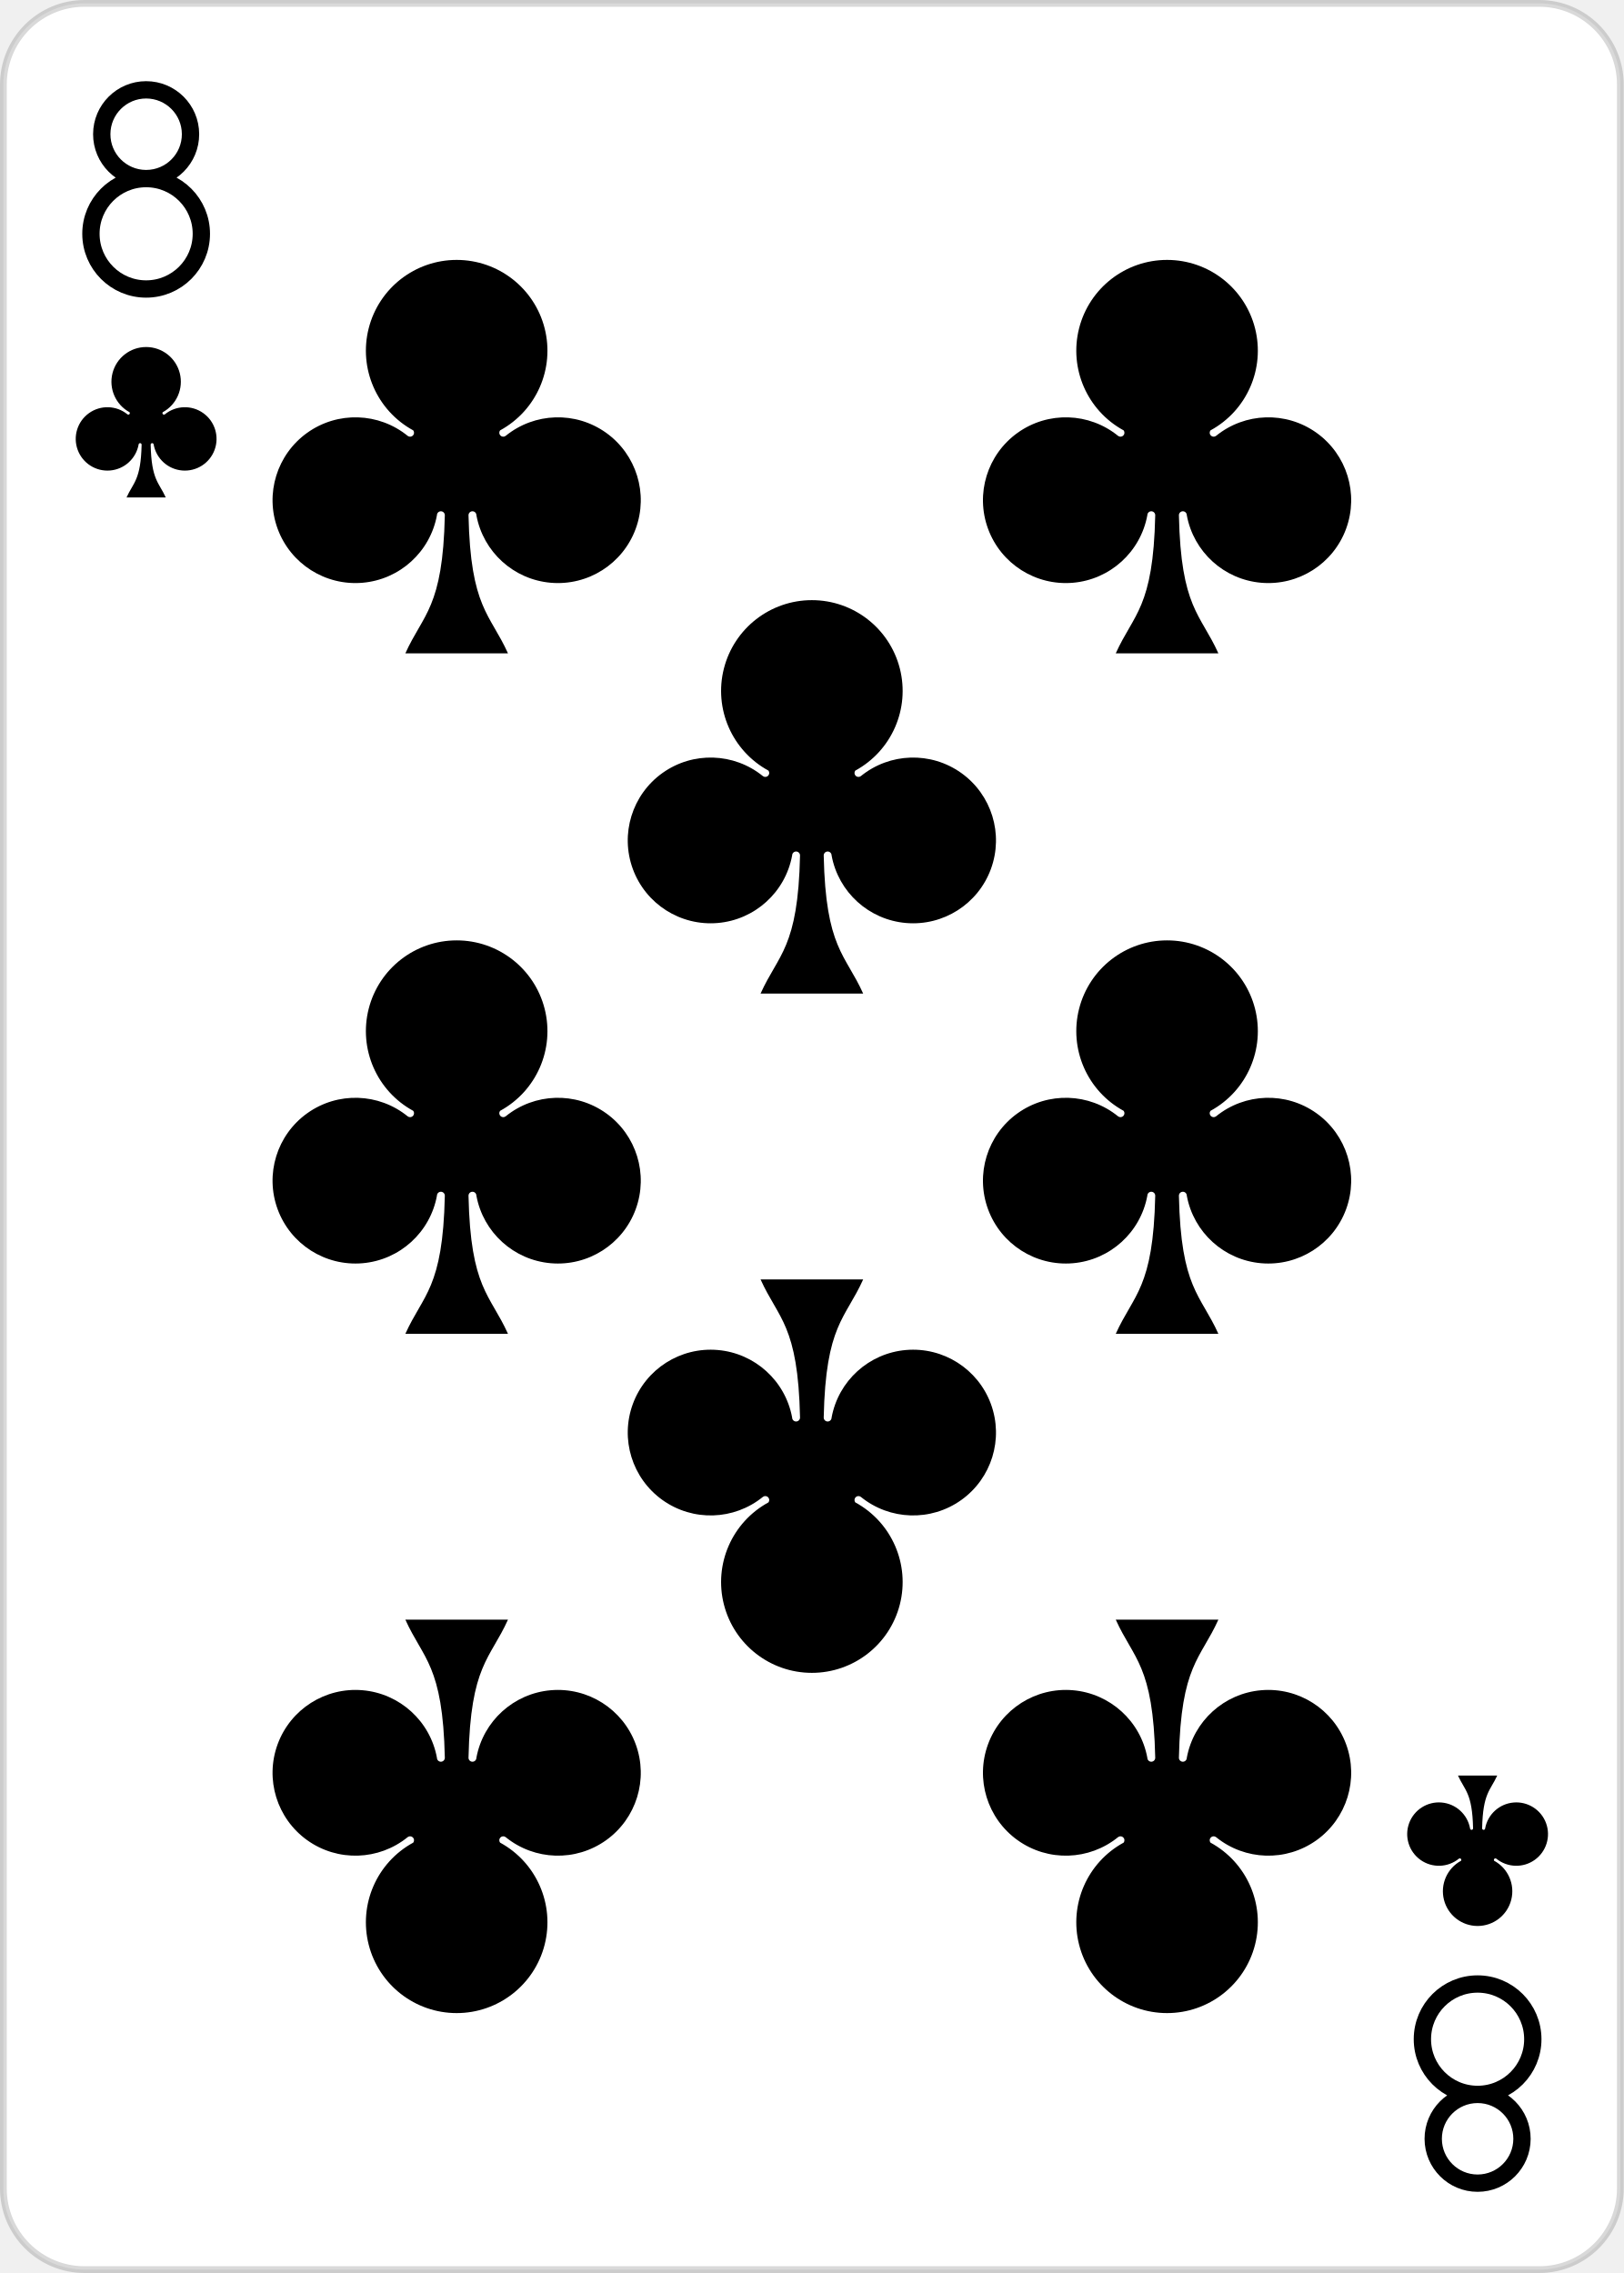
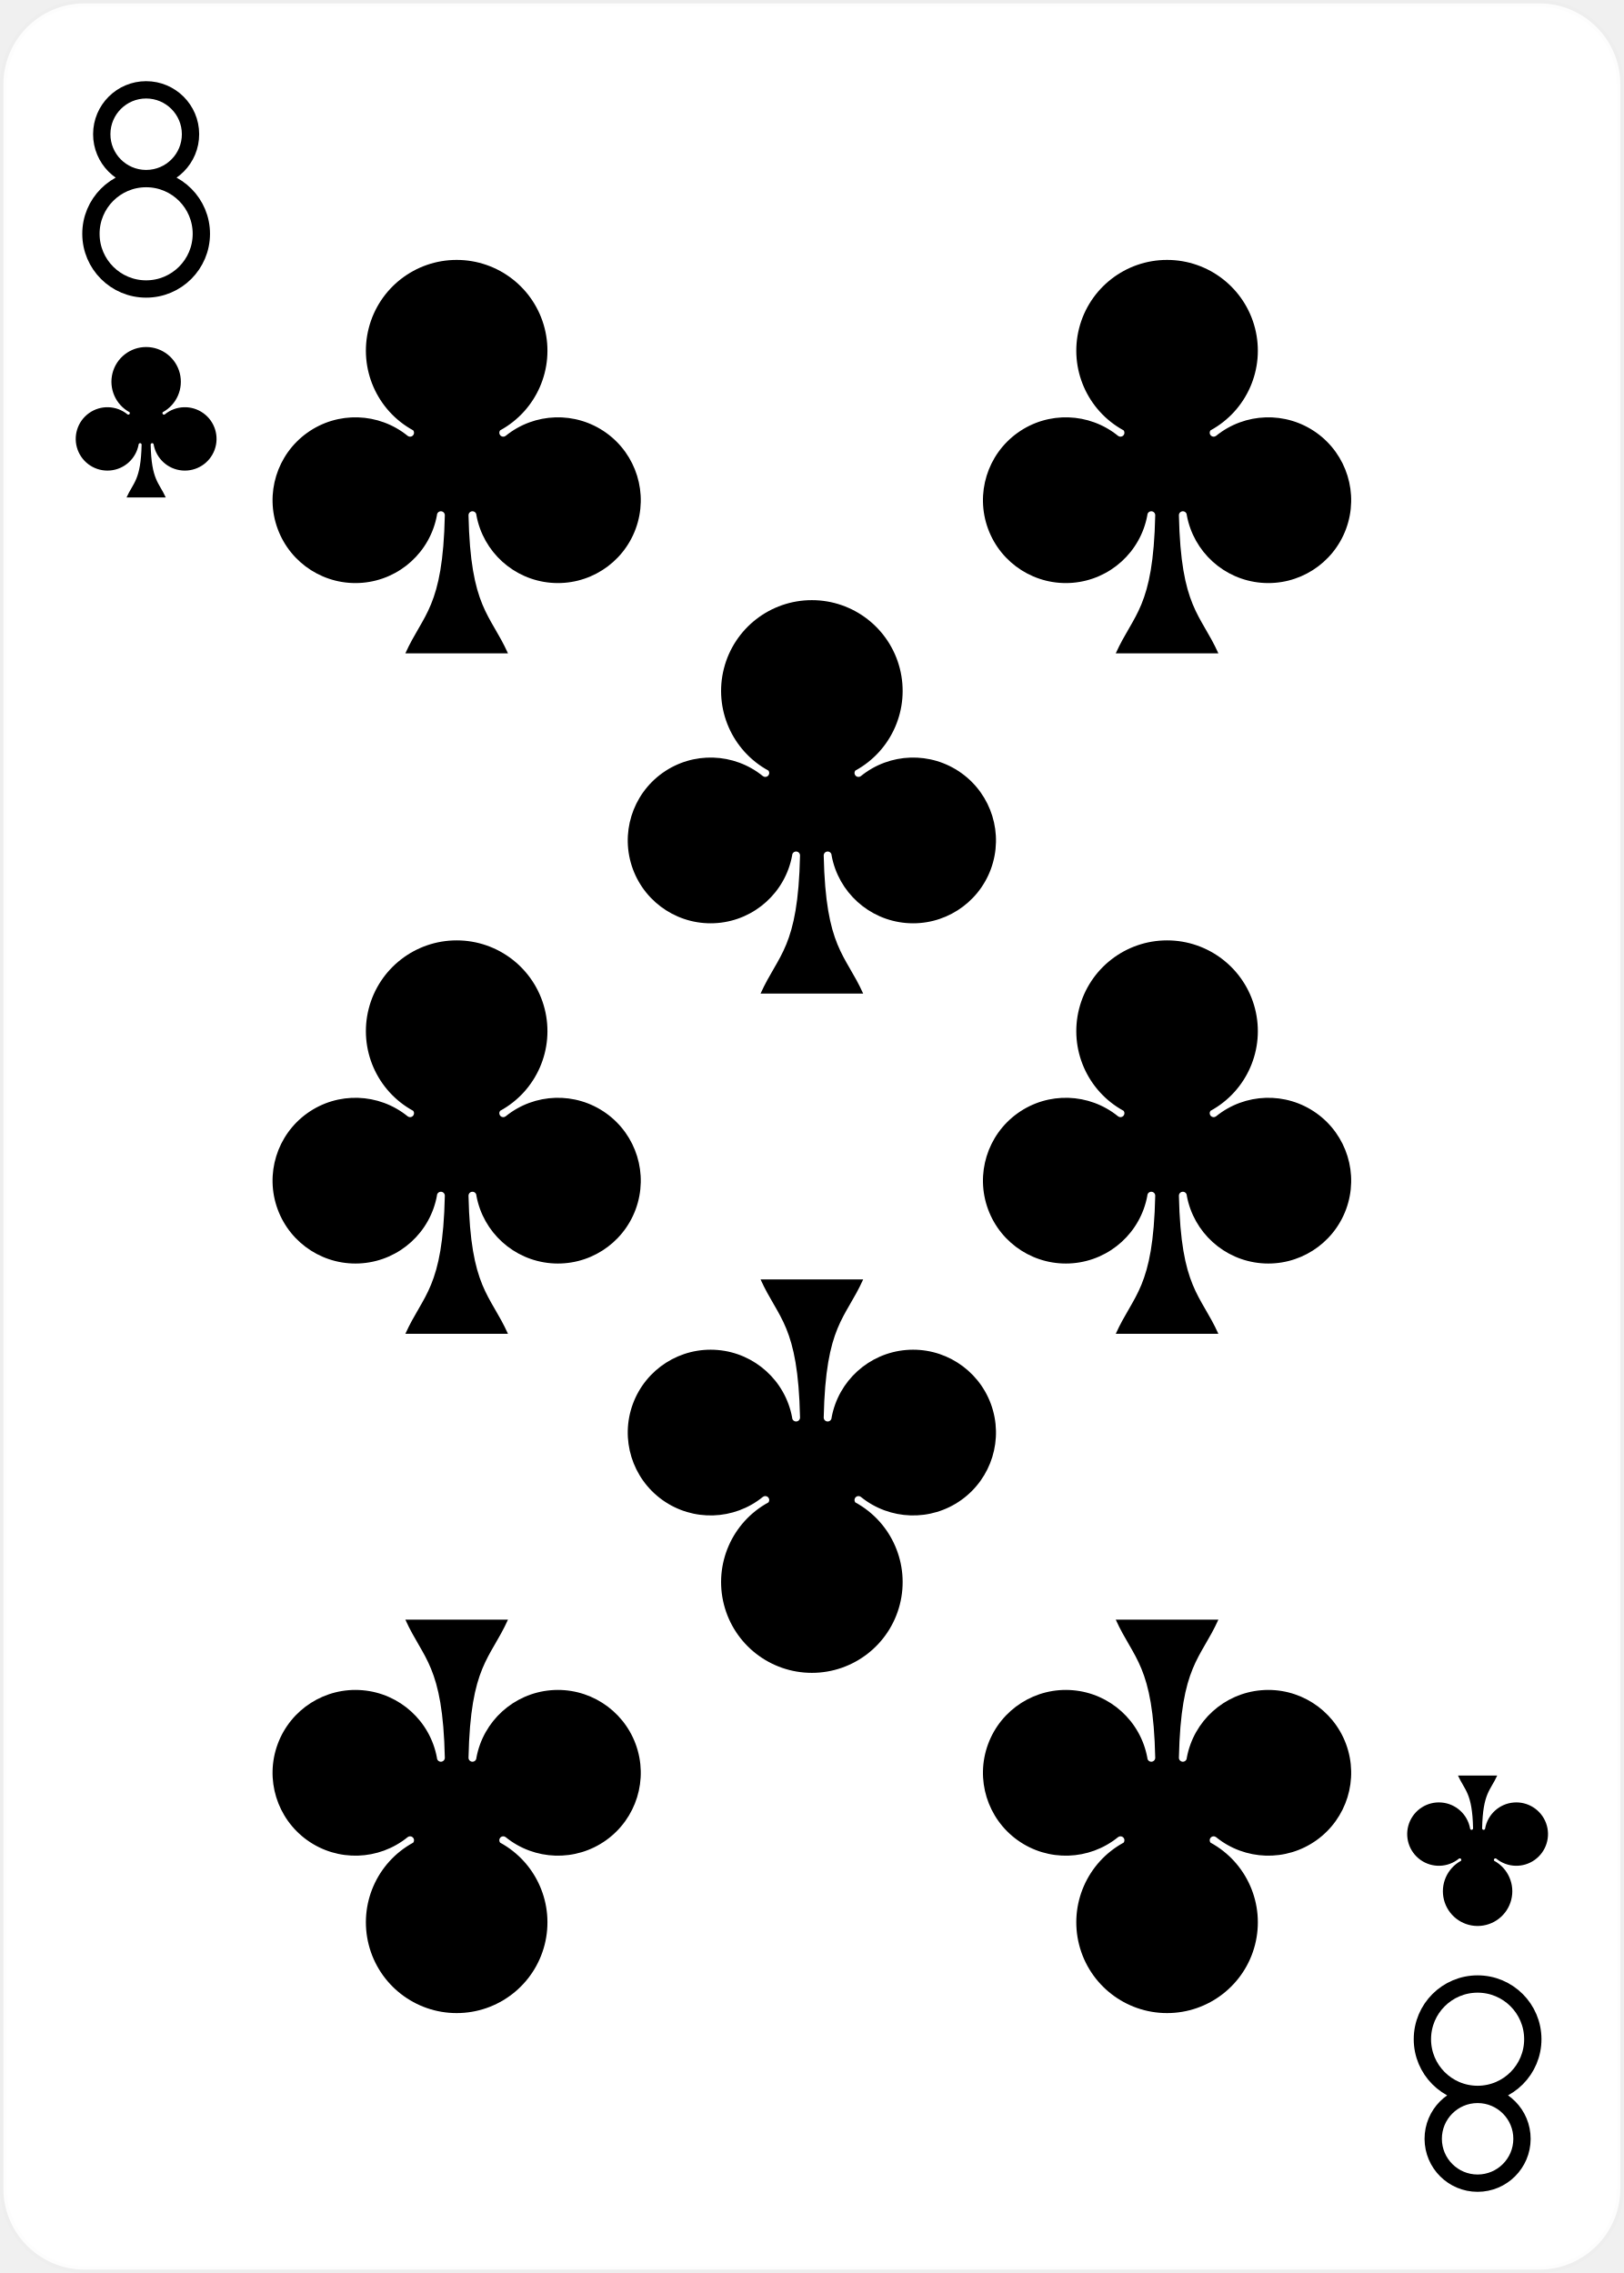
<svg xmlns="http://www.w3.org/2000/svg" xmlns:xlink="http://www.w3.org/1999/xlink" class="card" face="8C" height="13.125in" preserveAspectRatio="none" viewBox="-120 -168 240 336" width="9.375in">
  <style>
    /* CSS pour centrer le SVG dans l'écran */
    svg {
        position: absolute;
        top: 50%;
        left: 50%;
        transform: translate(-50%, -50%);
    }
    body {
        margin: 0;
        overflow: hidden;
    }
</style>
  <defs>
    <symbol id="SC8" viewBox="-600 -600 1200 1200" preserveAspectRatio="xMinYMid">
      <path d="M30 150C35 385 85 400 130 500L-130 500C-85 400 -35 385 -30 150A10 10 0 0 0 -50 150A210 210 0 1 1 -124 -51A10 10 0 0 0 -110 -65A230 230 0 1 1 110 -65A10 10 0 0 0 124 -51A210 210 0 1 1 50 150A10 10 0 0 0 30 150Z" fill="black" />
    </symbol>
    <symbol id="VC8" viewBox="-500 -500 1000 1000" preserveAspectRatio="xMinYMid">
      <path d="M-1 -50A205 205 0 1 1 1 -50L-1 -50A255 255 0 1 0 1 -50Z" stroke="black" stroke-width="80" stroke-linecap="square" stroke-miterlimit="1.5" fill="none" />
    </symbol>
  </defs>
-   <rect width="239" height="335" x="-119.5" y="-167.5" rx="12" ry="12" fill="white" stroke="rgba(0,0,0,0.15)" />
+   <rect width="239" height="335" x="-119.5" y="-167.5" rx="12" ry="12" fill="white" stroke="rgba(0,0,0,0.01)" />
  <use xlink:href="#VC8" height="32" width="32" x="-114.4" y="-156" />
  <use xlink:href="#SC8" height="26.769" width="26.769" x="-111.784" y="-119" />
  <use xlink:href="#SC8" height="70" width="70" x="-87.501" y="-135.588" />
  <use xlink:href="#SC8" height="70" width="70" x="17.501" y="-135.588" />
  <use xlink:href="#SC8" height="70" width="70" x="-35" y="-85.294" />
  <use xlink:href="#SC8" height="70" width="70" x="-87.501" y="-35" />
  <use xlink:href="#SC8" height="70" width="70" x="17.501" y="-35" />
  <g transform="rotate(180)">
    <use xlink:href="#VC8" height="32" width="32" x="-114.4" y="-156" />
    <use xlink:href="#SC8" height="26.769" width="26.769" x="-111.784" y="-119" />
    <use xlink:href="#SC8" height="70" width="70" x="-87.501" y="-135.588" />
    <use xlink:href="#SC8" height="70" width="70" x="17.501" y="-135.588" />
    <use xlink:href="#SC8" height="70" width="70" x="-35" y="-85.294" />
  </g>
</svg>
